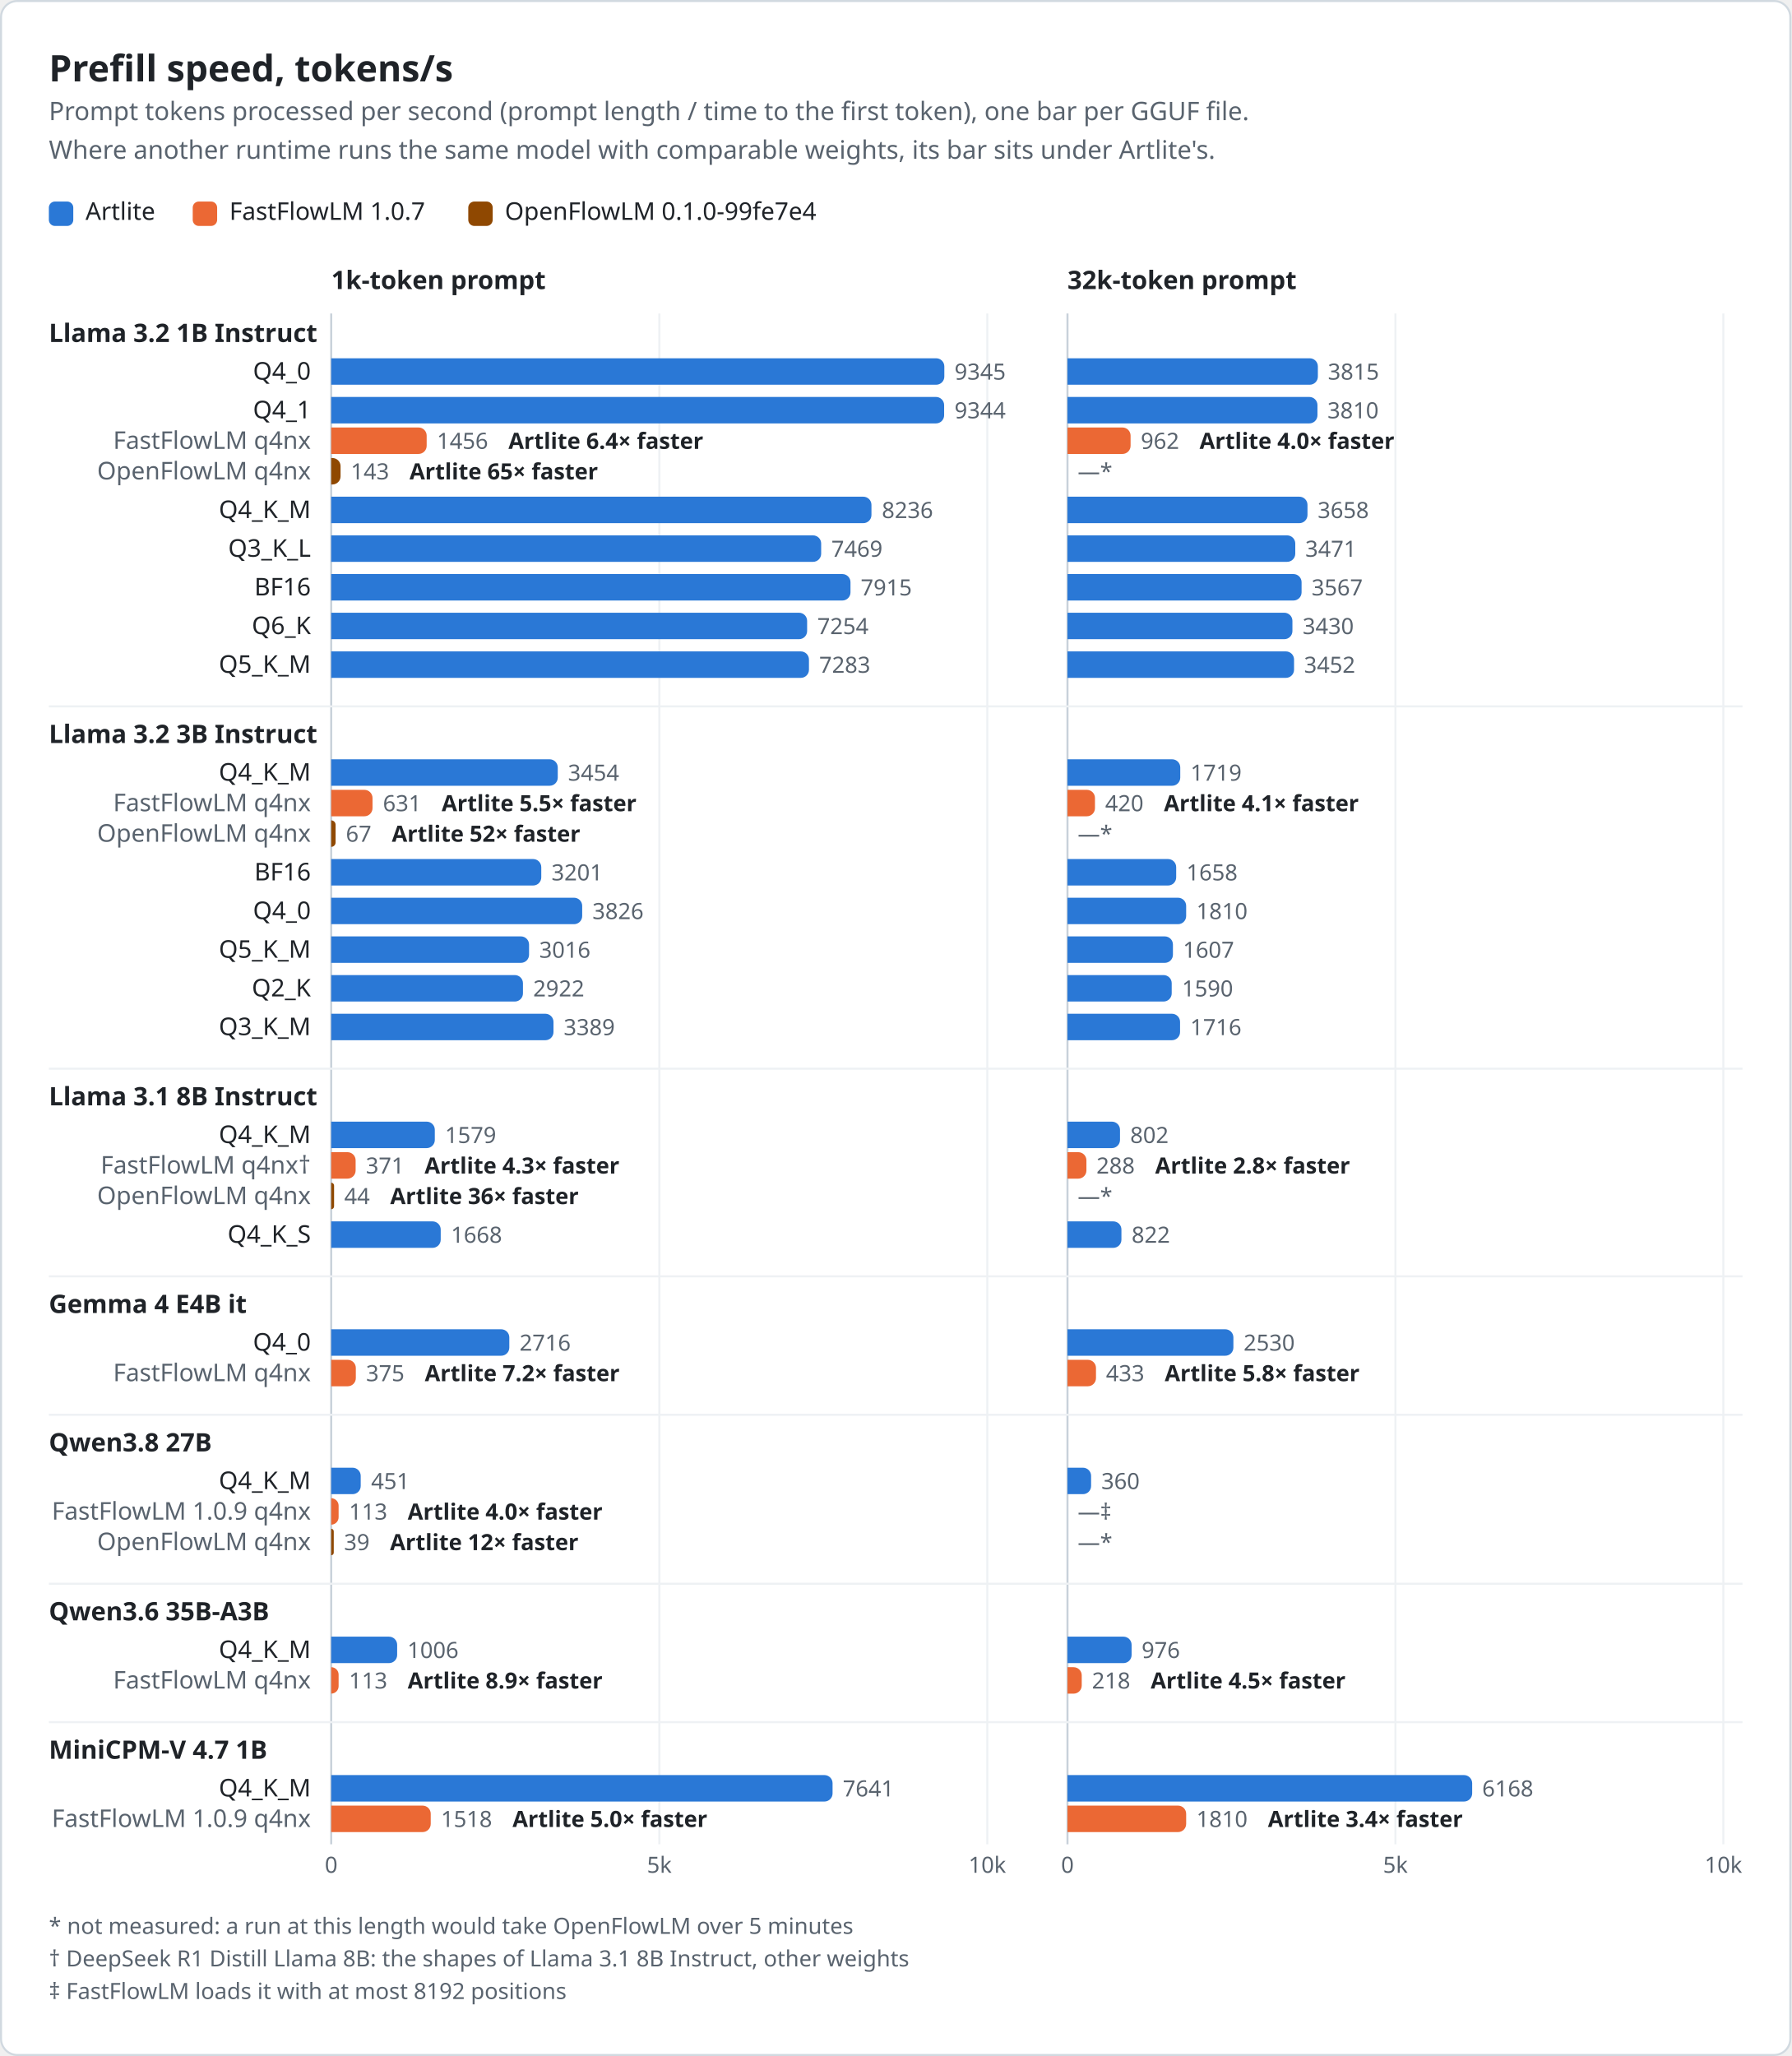
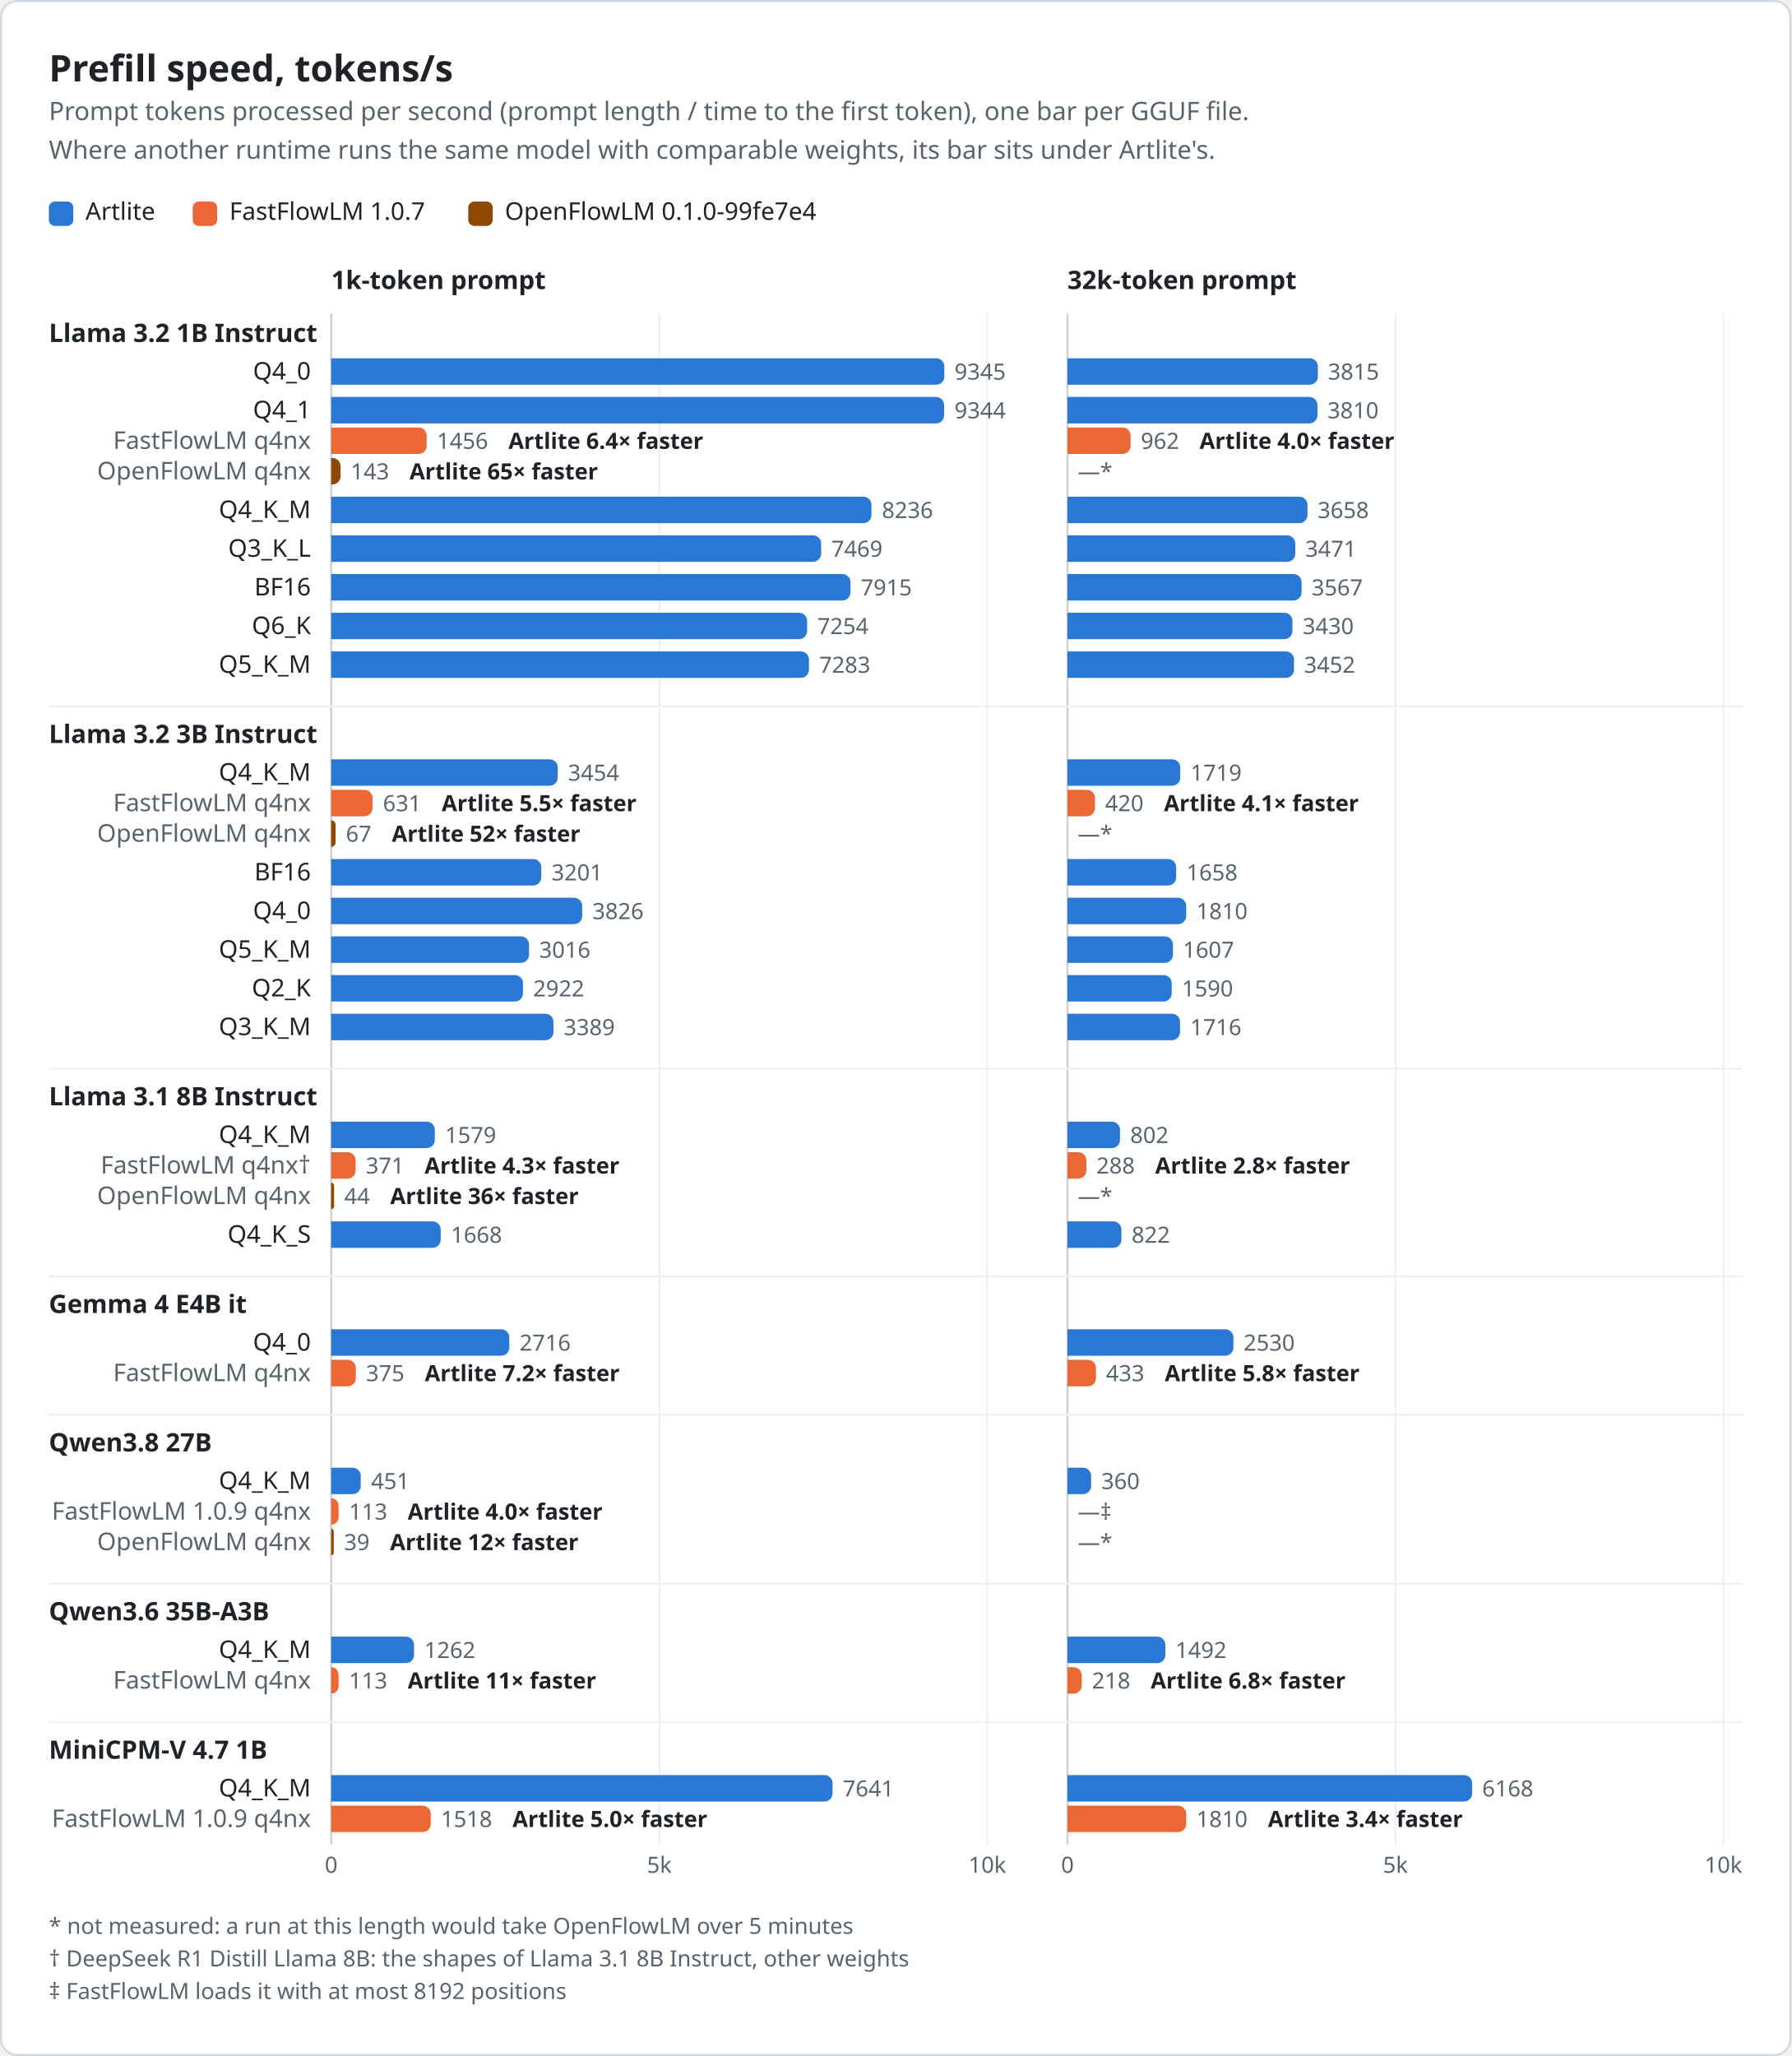
<svg xmlns="http://www.w3.org/2000/svg" width="880" height="1010" viewBox="0 0 880 1010" role="img" aria-labelledby="t d">
  <style>text{font-family:-apple-system, BlinkMacSystemFont, "Segoe UI", "Noto Sans", Helvetica, Arial, sans-serif;font-size:11px;fill:#59636e;font-variant-numeric:tabular-nums}.title{font-size:18px;font-weight:600;fill:#1f2328}.sub{font-size:12.5px}.h{font-size:12.5px;font-weight:600;fill:#1f2328}.lbl{font-size:12px;fill:#1f2328}.lbl2{font-size:12px}.strong{font-weight:600;fill:#1f2328}.muted{fill:#818b98}.small{font-size:10px}.halo{paint-order:stroke;stroke:#ffffff;stroke-width:3px;stroke-linejoin:round}.grid{stroke:#eef1f4}.axis{stroke:#c8d1da}.guide{stroke:#d5dce3}.bracket{stroke:#59636e;fill:none}.ft{fill:#86b6ef}.detail{font-size:12px;font-weight:400;fill:#59636e}.tile{fill:#eef1f4;stroke:#59636e;stroke-width:1}.cut{stroke:#59636e;stroke-width:.75;fill:none}.f0{fill:#2a78d6}.l0{stroke:#2a78d6;stroke-width:2;fill:none;stroke-linejoin:round;stroke-linecap:round}.d0{fill:#2a78d6;stroke:#ffffff;stroke-width:1.5}.b0{fill:#2a78d6;fill-opacity:.16}.f1{fill:#eb6834}.l1{stroke:#eb6834;stroke-width:2;fill:none;stroke-linejoin:round;stroke-linecap:round}.d1{fill:#eb6834;stroke:#ffffff;stroke-width:1.5}.b1{fill:#eb6834;fill-opacity:.16}.f2{fill:#1baf7a}.l2{stroke:#1baf7a;stroke-width:2;fill:none;stroke-linejoin:round;stroke-linecap:round}.d2{fill:#1baf7a;stroke:#ffffff;stroke-width:1.5}.b2{fill:#1baf7a;fill-opacity:.16}.f3{fill:#8f4801}.l3{stroke:#8f4801;stroke-width:2;fill:none;stroke-linejoin:round;stroke-linecap:round}.d3{fill:#8f4801;stroke:#ffffff;stroke-width:1.5}.b3{fill:#8f4801;fill-opacity:.16}</style>
  <rect x="0.5" y="0.5" width="879" height="1009" rx="8" fill="#ffffff" stroke="#d1d9e0" />
  <text x="24.0" y="40.0" class="title">Prefill speed, tokens/s</text>
  <text x="24.0" y="59.0" class="sub">Prompt tokens processed per second (prompt length / time to the first token), one bar per GGUF file.</text>
  <text x="24.0" y="78.0" class="sub">Where another runtime runs the same model with comparable weights, its bar sits under Artlite's.</text>
  <rect x="24" y="99" width="12" height="12" rx="3" class="f0" />
  <text x="42.0" y="108.0" class="lbl">Artlite</text>
  <rect x="94.672" y="99" width="12" height="12" rx="3" class="f1" />
  <text x="112.7" y="108.0" class="lbl">FastFlowLM 1.0.7</text>
  <rect x="230.036" y="99" width="12" height="12" rx="3" class="f3" />
  <text x="248.0" y="108.0" class="lbl">OpenFlowLM 0.1.0-99fe7e4</text>
  <text x="162.7" y="142.0" class="h">1k-token prompt</text>
  <text x="524.4" y="142.0" class="h">32k-token prompt</text>
  <line x1="162.7" y1="154.0" x2="162.7" y2="906.0" class="axis" />
  <text x="162.7" y="920.0" text-anchor="middle">0</text>
  <line x1="323.9" y1="154.0" x2="323.9" y2="906.0" class="grid" />
  <text x="323.9" y="920.0" text-anchor="middle">5k</text>
  <line x1="485.0" y1="154.0" x2="485.0" y2="906.0" class="grid" />
  <text x="485.0" y="920.0" text-anchor="middle">10k</text>
  <line x1="524.4" y1="154.0" x2="524.4" y2="906.0" class="axis" />
  <text x="524.4" y="920.0" text-anchor="middle">0</text>
  <line x1="685.5" y1="154.0" x2="685.5" y2="906.0" class="grid" />
  <text x="685.5" y="920.0" text-anchor="middle">5k</text>
  <line x1="846.6" y1="154.0" x2="846.6" y2="906.0" class="grid" />
  <text x="846.6" y="920.0" text-anchor="middle">10k</text>
  <text x="24" y="168.0" class="h">Llama 3.2 1B Instruct</text>
  <text x="152.7" y="186.5" text-anchor="end" class="lbl">Q4_0</text>
  <path d="M162.7,176.0h297.2a4.0,4.0 0 0 1 4.0,4.0v5.0a4.0,4.0 0 0 1 -4.0,4.0h-297.2z" class="f0" />
  <text x="468.9" y="186.5">9345</text>
  <path d="M524.4,176.0h119.0a4.0,4.0 0 0 1 4.0,4.0v5.0a4.0,4.0 0 0 1 -4.0,4.0h-119.0z" class="f0" />
  <text x="652.3" y="186.5">3815</text>
  <text x="152.7" y="205.5" text-anchor="end" class="lbl">Q4_1</text>
  <path d="M162.7,195.0h297.1a4.0,4.0 0 0 1 4.0,4.0v5.0a4.0,4.0 0 0 1 -4.0,4.0h-297.1z" class="f0" />
  <text x="468.9" y="205.5">9344</text>
  <path d="M524.4,195.0h118.8a4.0,4.0 0 0 1 4.0,4.0v5.0a4.0,4.0 0 0 1 -4.0,4.0h-118.8z" class="f0" />
  <text x="652.1" y="205.5">3810</text>
  <text x="152.7" y="220.5" text-anchor="end" class="lbl2">FastFlowLM q4nx</text>
  <path d="M162.7,210.0h42.9a4.0,4.0 0 0 1 4.0,4.0v5.0a4.0,4.0 0 0 1 -4.0,4.0h-42.9z" class="f1" />
  <text x="214.6" y="220.5">1456<tspan dx="10" class="strong">Artlite 6.4× faster</tspan>
  </text>
  <path d="M524.4,210.0h27.0a4.0,4.0 0 0 1 4.0,4.0v5.0a4.0,4.0 0 0 1 -4.0,4.0h-27.0z" class="f1" />
  <text x="560.4" y="220.5">962<tspan dx="10" class="strong">Artlite 4.0× faster</tspan>
  </text>
  <text x="152.7" y="235.5" text-anchor="end" class="lbl2">OpenFlowLM q4nx</text>
  <path d="M162.7,225.0h0.6a4.0,4.0 0 0 1 4.0,4.0v5.0a4.0,4.0 0 0 1 -4.0,4.0h-0.6z" class="f3" />
  <text x="172.3" y="235.5">143<tspan dx="10" class="strong">Artlite 65× faster</tspan>
  </text>
  <text x="529.4" y="235.5">—*</text>
  <text x="152.7" y="254.5" text-anchor="end" class="lbl">Q4_K_M</text>
  <path d="M162.7,244.0h261.4a4.0,4.0 0 0 1 4.0,4.0v5.0a4.0,4.0 0 0 1 -4.0,4.0h-261.4z" class="f0" />
  <text x="433.2" y="254.5">8236</text>
  <path d="M524.4,244.0h113.9a4.0,4.0 0 0 1 4.0,4.0v5.0a4.0,4.0 0 0 1 -4.0,4.0h-113.9z" class="f0" />
  <text x="647.3" y="254.5">3658</text>
  <text x="152.7" y="273.5" text-anchor="end" class="lbl">Q3_K_L</text>
  <path d="M162.7,263.0h236.7a4.0,4.0 0 0 1 4.0,4.0v5.0a4.0,4.0 0 0 1 -4.0,4.0h-236.7z" class="f0" />
  <text x="408.4" y="273.5">7469</text>
  <path d="M524.4,263.0h107.9a4.0,4.0 0 0 1 4.0,4.0v5.0a4.0,4.0 0 0 1 -4.0,4.0h-107.9z" class="f0" />
  <text x="641.2" y="273.5">3471</text>
  <text x="152.7" y="292.5" text-anchor="end" class="lbl">BF16</text>
  <path d="M162.7,282.0h251.1a4.0,4.0 0 0 1 4.0,4.0v5.0a4.0,4.0 0 0 1 -4.0,4.0h-251.1z" class="f0" />
  <text x="422.8" y="292.5">7915</text>
  <path d="M524.4,282.0h111.0a4.0,4.0 0 0 1 4.0,4.0v5.0a4.0,4.0 0 0 1 -4.0,4.0h-111.0z" class="f0" />
  <text x="644.3" y="292.5">3567</text>
  <text x="152.7" y="311.5" text-anchor="end" class="lbl">Q6_K</text>
  <path d="M162.7,301.0h229.8a4.0,4.0 0 0 1 4.0,4.0v5.0a4.0,4.0 0 0 1 -4.0,4.0h-229.8z" class="f0" />
  <text x="401.5" y="311.5">7254</text>
  <path d="M524.4,301.0h106.5a4.0,4.0 0 0 1 4.0,4.0v5.0a4.0,4.0 0 0 1 -4.0,4.0h-106.5z" class="f0" />
  <text x="639.9" y="311.5">3430</text>
  <text x="152.7" y="330.5" text-anchor="end" class="lbl">Q5_K_M</text>
  <path d="M162.7,320.0h230.7a4.0,4.0 0 0 1 4.0,4.0v5.0a4.0,4.0 0 0 1 -4.0,4.0h-230.7z" class="f0" />
  <text x="402.4" y="330.5">7283</text>
  <path d="M524.4,320.0h107.3a4.0,4.0 0 0 1 4.0,4.0v5.0a4.0,4.0 0 0 1 -4.0,4.0h-107.3z" class="f0" />
  <text x="640.6" y="330.5">3452</text>
  <line x1="24" y1="347.0" x2="856" y2="347.0" class="grid" />
  <text x="24" y="365.0" class="h">Llama 3.2 3B Instruct</text>
  <text x="152.7" y="383.5" text-anchor="end" class="lbl">Q4_K_M</text>
  <path d="M162.7,373.0h107.3a4.0,4.0 0 0 1 4.0,4.0v5.0a4.0,4.0 0 0 1 -4.0,4.0h-107.3z" class="f0" />
  <text x="279.0" y="383.5">3454</text>
  <path d="M524.4,373.0h51.4a4.0,4.0 0 0 1 4.0,4.0v5.0a4.0,4.0 0 0 1 -4.0,4.0h-51.4z" class="f0" />
  <text x="584.8" y="383.5">1719</text>
  <text x="152.7" y="398.5" text-anchor="end" class="lbl2">FastFlowLM q4nx</text>
  <path d="M162.7,388.0h16.3a4.0,4.0 0 0 1 4.0,4.0v5.0a4.0,4.0 0 0 1 -4.0,4.0h-16.3z" class="f1" />
  <text x="188.1" y="398.5">631<tspan dx="10" class="strong">Artlite 5.5× faster</tspan>
  </text>
  <path d="M524.4,388.0h9.5a4.0,4.0 0 0 1 4.0,4.0v5.0a4.0,4.0 0 0 1 -4.0,4.0h-9.5z" class="f1" />
  <text x="542.9" y="398.5">420<tspan dx="10" class="strong">Artlite 4.1× faster</tspan>
  </text>
  <text x="152.7" y="413.5" text-anchor="end" class="lbl2">OpenFlowLM q4nx</text>
  <path d="M162.7,403.0h0.0a2.159,2.159 0 0 1 2.159,2.159v8.7a2.159,2.159 0 0 1 -2.159,2.159h0.0z" class="f3" />
  <text x="169.9" y="413.5">67<tspan dx="10" class="strong">Artlite 52× faster</tspan>
  </text>
  <text x="529.4" y="413.5">—*</text>
  <text x="152.7" y="432.5" text-anchor="end" class="lbl">BF16</text>
  <path d="M162.7,422.0h99.2a4.0,4.0 0 0 1 4.0,4.0v5.0a4.0,4.0 0 0 1 -4.0,4.0h-99.2z" class="f0" />
  <text x="270.9" y="432.5">3201</text>
  <path d="M524.4,422.0h49.4a4.0,4.0 0 0 1 4.0,4.0v5.0a4.0,4.0 0 0 1 -4.0,4.0h-49.4z" class="f0" />
  <text x="582.8" y="432.5">1658</text>
  <text x="152.7" y="451.5" text-anchor="end" class="lbl">Q4_0</text>
  <path d="M162.7,441.0h119.3a4.0,4.0 0 0 1 4.0,4.0v5.0a4.0,4.0 0 0 1 -4.0,4.0h-119.3z" class="f0" />
  <text x="291.0" y="451.5">3826</text>
  <path d="M524.4,441.0h54.3a4.0,4.0 0 0 1 4.0,4.0v5.0a4.0,4.0 0 0 1 -4.0,4.0h-54.3z" class="f0" />
  <text x="587.7" y="451.5">1810</text>
  <text x="152.7" y="470.5" text-anchor="end" class="lbl">Q5_K_M</text>
  <path d="M162.7,460.0h93.2a4.0,4.0 0 0 1 4.0,4.0v5.0a4.0,4.0 0 0 1 -4.0,4.0h-93.2z" class="f0" />
  <text x="264.9" y="470.5">3016</text>
  <path d="M524.4,460.0h47.8a4.0,4.0 0 0 1 4.0,4.0v5.0a4.0,4.0 0 0 1 -4.0,4.0h-47.8z" class="f0" />
  <text x="581.1" y="470.5">1607</text>
  <text x="152.7" y="489.5" text-anchor="end" class="lbl">Q2_K</text>
  <path d="M162.7,479.0h90.2a4.0,4.0 0 0 1 4.0,4.0v5.0a4.0,4.0 0 0 1 -4.0,4.0h-90.2z" class="f0" />
  <text x="261.9" y="489.5">2922</text>
  <path d="M524.4,479.0h47.2a4.0,4.0 0 0 1 4.0,4.0v5.0a4.0,4.0 0 0 1 -4.0,4.0h-47.2z" class="f0" />
  <text x="580.6" y="489.5">1590</text>
  <text x="152.7" y="508.5" text-anchor="end" class="lbl">Q3_K_M</text>
  <path d="M162.7,498.0h105.2a4.0,4.0 0 0 1 4.0,4.0v5.0a4.0,4.0 0 0 1 -4.0,4.0h-105.2z" class="f0" />
  <text x="276.9" y="508.5">3389</text>
  <path d="M524.4,498.0h51.3a4.0,4.0 0 0 1 4.0,4.0v5.0a4.0,4.0 0 0 1 -4.0,4.0h-51.3z" class="f0" />
  <text x="584.7" y="508.5">1716</text>
  <line x1="24" y1="525.0" x2="856" y2="525.0" class="grid" />
  <text x="24" y="543.0" class="h">Llama 3.1 8B Instruct</text>
  <text x="152.7" y="561.5" text-anchor="end" class="lbl">Q4_K_M</text>
  <path d="M162.7,551.0h46.9a4.0,4.0 0 0 1 4.0,4.0v5.0a4.0,4.0 0 0 1 -4.0,4.0h-46.9z" class="f0" />
  <text x="218.6" y="561.5">1579</text>
  <path d="M524.4,551.0h21.8a4.0,4.0 0 0 1 4.0,4.0v5.0a4.0,4.0 0 0 1 -4.0,4.0h-21.8z" class="f0" />
  <text x="555.2" y="561.5">802</text>
  <text x="152.7" y="576.5" text-anchor="end" class="lbl2">FastFlowLM q4nx†</text>
  <path d="M162.7,566.0h8.0a4.0,4.0 0 0 1 4.0,4.0v5.0a4.0,4.0 0 0 1 -4.0,4.0h-8.0z" class="f1" />
  <text x="179.7" y="576.5">371<tspan dx="10" class="strong">Artlite 4.3× faster</tspan>
  </text>
  <path d="M524.4,566.0h5.3a4.0,4.0 0 0 1 4.0,4.0v5.0a4.0,4.0 0 0 1 -4.0,4.0h-5.3z" class="f1" />
  <text x="538.6" y="576.5">288<tspan dx="10" class="strong">Artlite 2.8× faster</tspan>
  </text>
  <text x="152.7" y="591.5" text-anchor="end" class="lbl2">OpenFlowLM q4nx</text>
  <path d="M162.7,581.0h0.0a1.418,1.418 0 0 1 1.418,1.418v10.2a1.418,1.418 0 0 1 -1.418,1.418h0.0z" class="f3" />
  <text x="169.1" y="591.5">44<tspan dx="10" class="strong">Artlite 36× faster</tspan>
  </text>
  <text x="529.4" y="591.5">—*</text>
  <text x="152.7" y="610.5" text-anchor="end" class="lbl">Q4_K_S</text>
  <path d="M162.7,600.0h49.8a4.0,4.0 0 0 1 4.0,4.0v5.0a4.0,4.0 0 0 1 -4.0,4.0h-49.8z" class="f0" />
  <text x="221.5" y="610.5">1668</text>
  <path d="M524.4,600.0h22.5a4.0,4.0 0 0 1 4.0,4.0v5.0a4.0,4.0 0 0 1 -4.0,4.0h-22.5z" class="f0" />
  <text x="555.9" y="610.5">822</text>
  <line x1="24" y1="627.0" x2="856" y2="627.0" class="grid" />
  <text x="24" y="645.0" class="h">Gemma 4 E4B it</text>
  <text x="152.7" y="663.5" text-anchor="end" class="lbl">Q4_0</text>
  <path d="M162.7,653.0h83.5a4.0,4.0 0 0 1 4.0,4.0v5.0a4.0,4.0 0 0 1 -4.0,4.0h-83.5z" class="f0" />
  <text x="255.2" y="663.5">2716</text>
  <path d="M524.4,653.0h77.5a4.0,4.0 0 0 1 4.0,4.0v5.0a4.0,4.0 0 0 1 -4.0,4.0h-77.5z" class="f0" />
  <text x="610.9" y="663.5">2530</text>
  <text x="152.7" y="678.5" text-anchor="end" class="lbl2">FastFlowLM q4nx</text>
  <path d="M162.7,668.0h8.1a4.0,4.0 0 0 1 4.0,4.0v5.0a4.0,4.0 0 0 1 -4.0,4.0h-8.1z" class="f1" />
  <text x="179.8" y="678.5">375<tspan dx="10" class="strong">Artlite 7.2× faster</tspan>
  </text>
  <path d="M524.4,668.0h10.0a4.0,4.0 0 0 1 4.0,4.0v5.0a4.0,4.0 0 0 1 -4.0,4.0h-10.0z" class="f1" />
  <text x="543.3" y="678.5">433<tspan dx="10" class="strong">Artlite 5.8× faster</tspan>
  </text>
  <line x1="24" y1="695.0" x2="856" y2="695.0" class="grid" />
  <text x="24" y="713.0" class="h">Qwen3.8 27B</text>
  <text x="152.7" y="731.5" text-anchor="end" class="lbl">Q4_K_M</text>
  <path d="M162.7,721.0h10.5a4.0,4.0 0 0 1 4.0,4.0v5.0a4.0,4.0 0 0 1 -4.0,4.0h-10.5z" class="f0" />
  <text x="182.3" y="731.5">451</text>
  <path d="M524.4,721.0h7.6a4.0,4.0 0 0 1 4.0,4.0v5.0a4.0,4.0 0 0 1 -4.0,4.0h-7.6z" class="f0" />
  <text x="541.0" y="731.5">360</text>
  <text x="152.7" y="746.5" text-anchor="end" class="lbl2">FastFlowLM 1.0.9 q4nx</text>
  <path d="M162.7,736.0h0.0a3.642,3.642 0 0 1 3.642,3.642v5.7a3.642,3.642 0 0 1 -3.642,3.642h0.0z" class="f1" />
  <text x="171.4" y="746.5">113<tspan dx="10" class="strong">Artlite 4.0× faster</tspan>
  </text>
  <text x="529.4" y="746.5">—‡</text>
  <text x="152.7" y="761.5" text-anchor="end" class="lbl2">OpenFlowLM q4nx</text>
  <path d="M162.7,751.0h0.0a1.257,1.257 0 0 1 1.257,1.257v10.5a1.257,1.257 0 0 1 -1.257,1.257h0.0z" class="f3" />
  <text x="169.0" y="761.5">39<tspan dx="10" class="strong">Artlite 12× faster</tspan>
  </text>
  <text x="529.4" y="761.5">—*</text>
  <line x1="24" y1="778.0" x2="856" y2="778.0" class="grid" />
  <text x="24" y="796.0" class="h">Qwen3.6 35B-A3B</text>
  <text x="152.7" y="814.5" text-anchor="end" class="lbl">Q4_K_M</text>
-   <path d="M162.7,804.0h28.4a4.0,4.0 0 0 1 4.0,4.0v5.0a4.0,4.0 0 0 1 -4.0,4.0h-28.4z" class="f0" />
-   <text x="200.1" y="814.5">1006</text>
-   <path d="M524.4,804.0h27.5a4.0,4.0 0 0 1 4.0,4.0v5.0a4.0,4.0 0 0 1 -4.0,4.0h-27.5z" class="f0" />
-   <text x="560.8" y="814.5">976</text>
+   <path d="M162.7,804.0h36.7a4.0,4.0 0 0 1 4.0,4.0v5.0a4.0,4.0 0 0 1 -4.0,4.0h-36.7z" class="f0" />
+   <text x="208.4" y="814.5">1262</text>
+   <path d="M524.4,804.0h44.1a4.0,4.0 0 0 1 4.0,4.0v5.0a4.0,4.0 0 0 1 -4.0,4.0h-44.1z" class="f0" />
+   <text x="577.4" y="814.5">1492</text>
  <text x="152.7" y="829.5" text-anchor="end" class="lbl2">FastFlowLM q4nx</text>
  <path d="M162.7,819.0h0.0a3.642,3.642 0 0 1 3.642,3.642v5.7a3.642,3.642 0 0 1 -3.642,3.642h0.0z" class="f1" />
-   <text x="171.4" y="829.5">113<tspan dx="10" class="strong">Artlite 8.9× faster</tspan>
+   <text x="171.4" y="829.5">113<tspan dx="10" class="strong">Artlite 11× faster</tspan>
  </text>
  <path d="M524.4,819.0h3.0a4.0,4.0 0 0 1 4.0,4.0v5.0a4.0,4.0 0 0 1 -4.0,4.0h-3.0z" class="f1" />
-   <text x="536.4" y="829.5">218<tspan dx="10" class="strong">Artlite 4.5× faster</tspan>
+   <text x="536.4" y="829.5">218<tspan dx="10" class="strong">Artlite 6.8× faster</tspan>
  </text>
  <line x1="24" y1="846.0" x2="856" y2="846.0" class="grid" />
  <text x="24" y="864.0" class="h">MiniCPM-V 4.7 1B</text>
  <text x="152.7" y="882.5" text-anchor="end" class="lbl">Q4_K_M</text>
  <path d="M162.7,872.0h242.3a4.0,4.0 0 0 1 4.0,4.0v5.0a4.0,4.0 0 0 1 -4.0,4.0h-242.3z" class="f0" />
  <text x="414.0" y="882.5">7641</text>
  <path d="M524.4,872.0h194.8a4.0,4.0 0 0 1 4.0,4.0v5.0a4.0,4.0 0 0 1 -4.0,4.0h-194.8z" class="f0" />
  <text x="728.1" y="882.5">6168</text>
  <text x="152.7" y="897.5" text-anchor="end" class="lbl2">FastFlowLM 1.0.9 q4nx</text>
  <path d="M162.7,887.0h44.9a4.0,4.0 0 0 1 4.0,4.0v5.0a4.0,4.0 0 0 1 -4.0,4.0h-44.9z" class="f1" />
  <text x="216.6" y="897.5">1518<tspan dx="10" class="strong">Artlite 5.0× faster</tspan>
  </text>
  <path d="M524.4,887.0h54.3a4.0,4.0 0 0 1 4.0,4.0v5.0a4.0,4.0 0 0 1 -4.0,4.0h-54.3z" class="f1" />
  <text x="587.7" y="897.5">1810<tspan dx="10" class="strong">Artlite 3.4× faster</tspan>
  </text>
  <text x="24.0" y="950.0">* not measured: a run at this length would take OpenFlowLM over 5 minutes</text>
  <text x="24.0" y="966.0">† DeepSeek R1 Distill Llama 8B: the shapes of Llama 3.1 8B Instruct, other weights</text>
  <text x="24.0" y="982.0">‡ FastFlowLM loads it with at most 8192 positions</text>
</svg>
